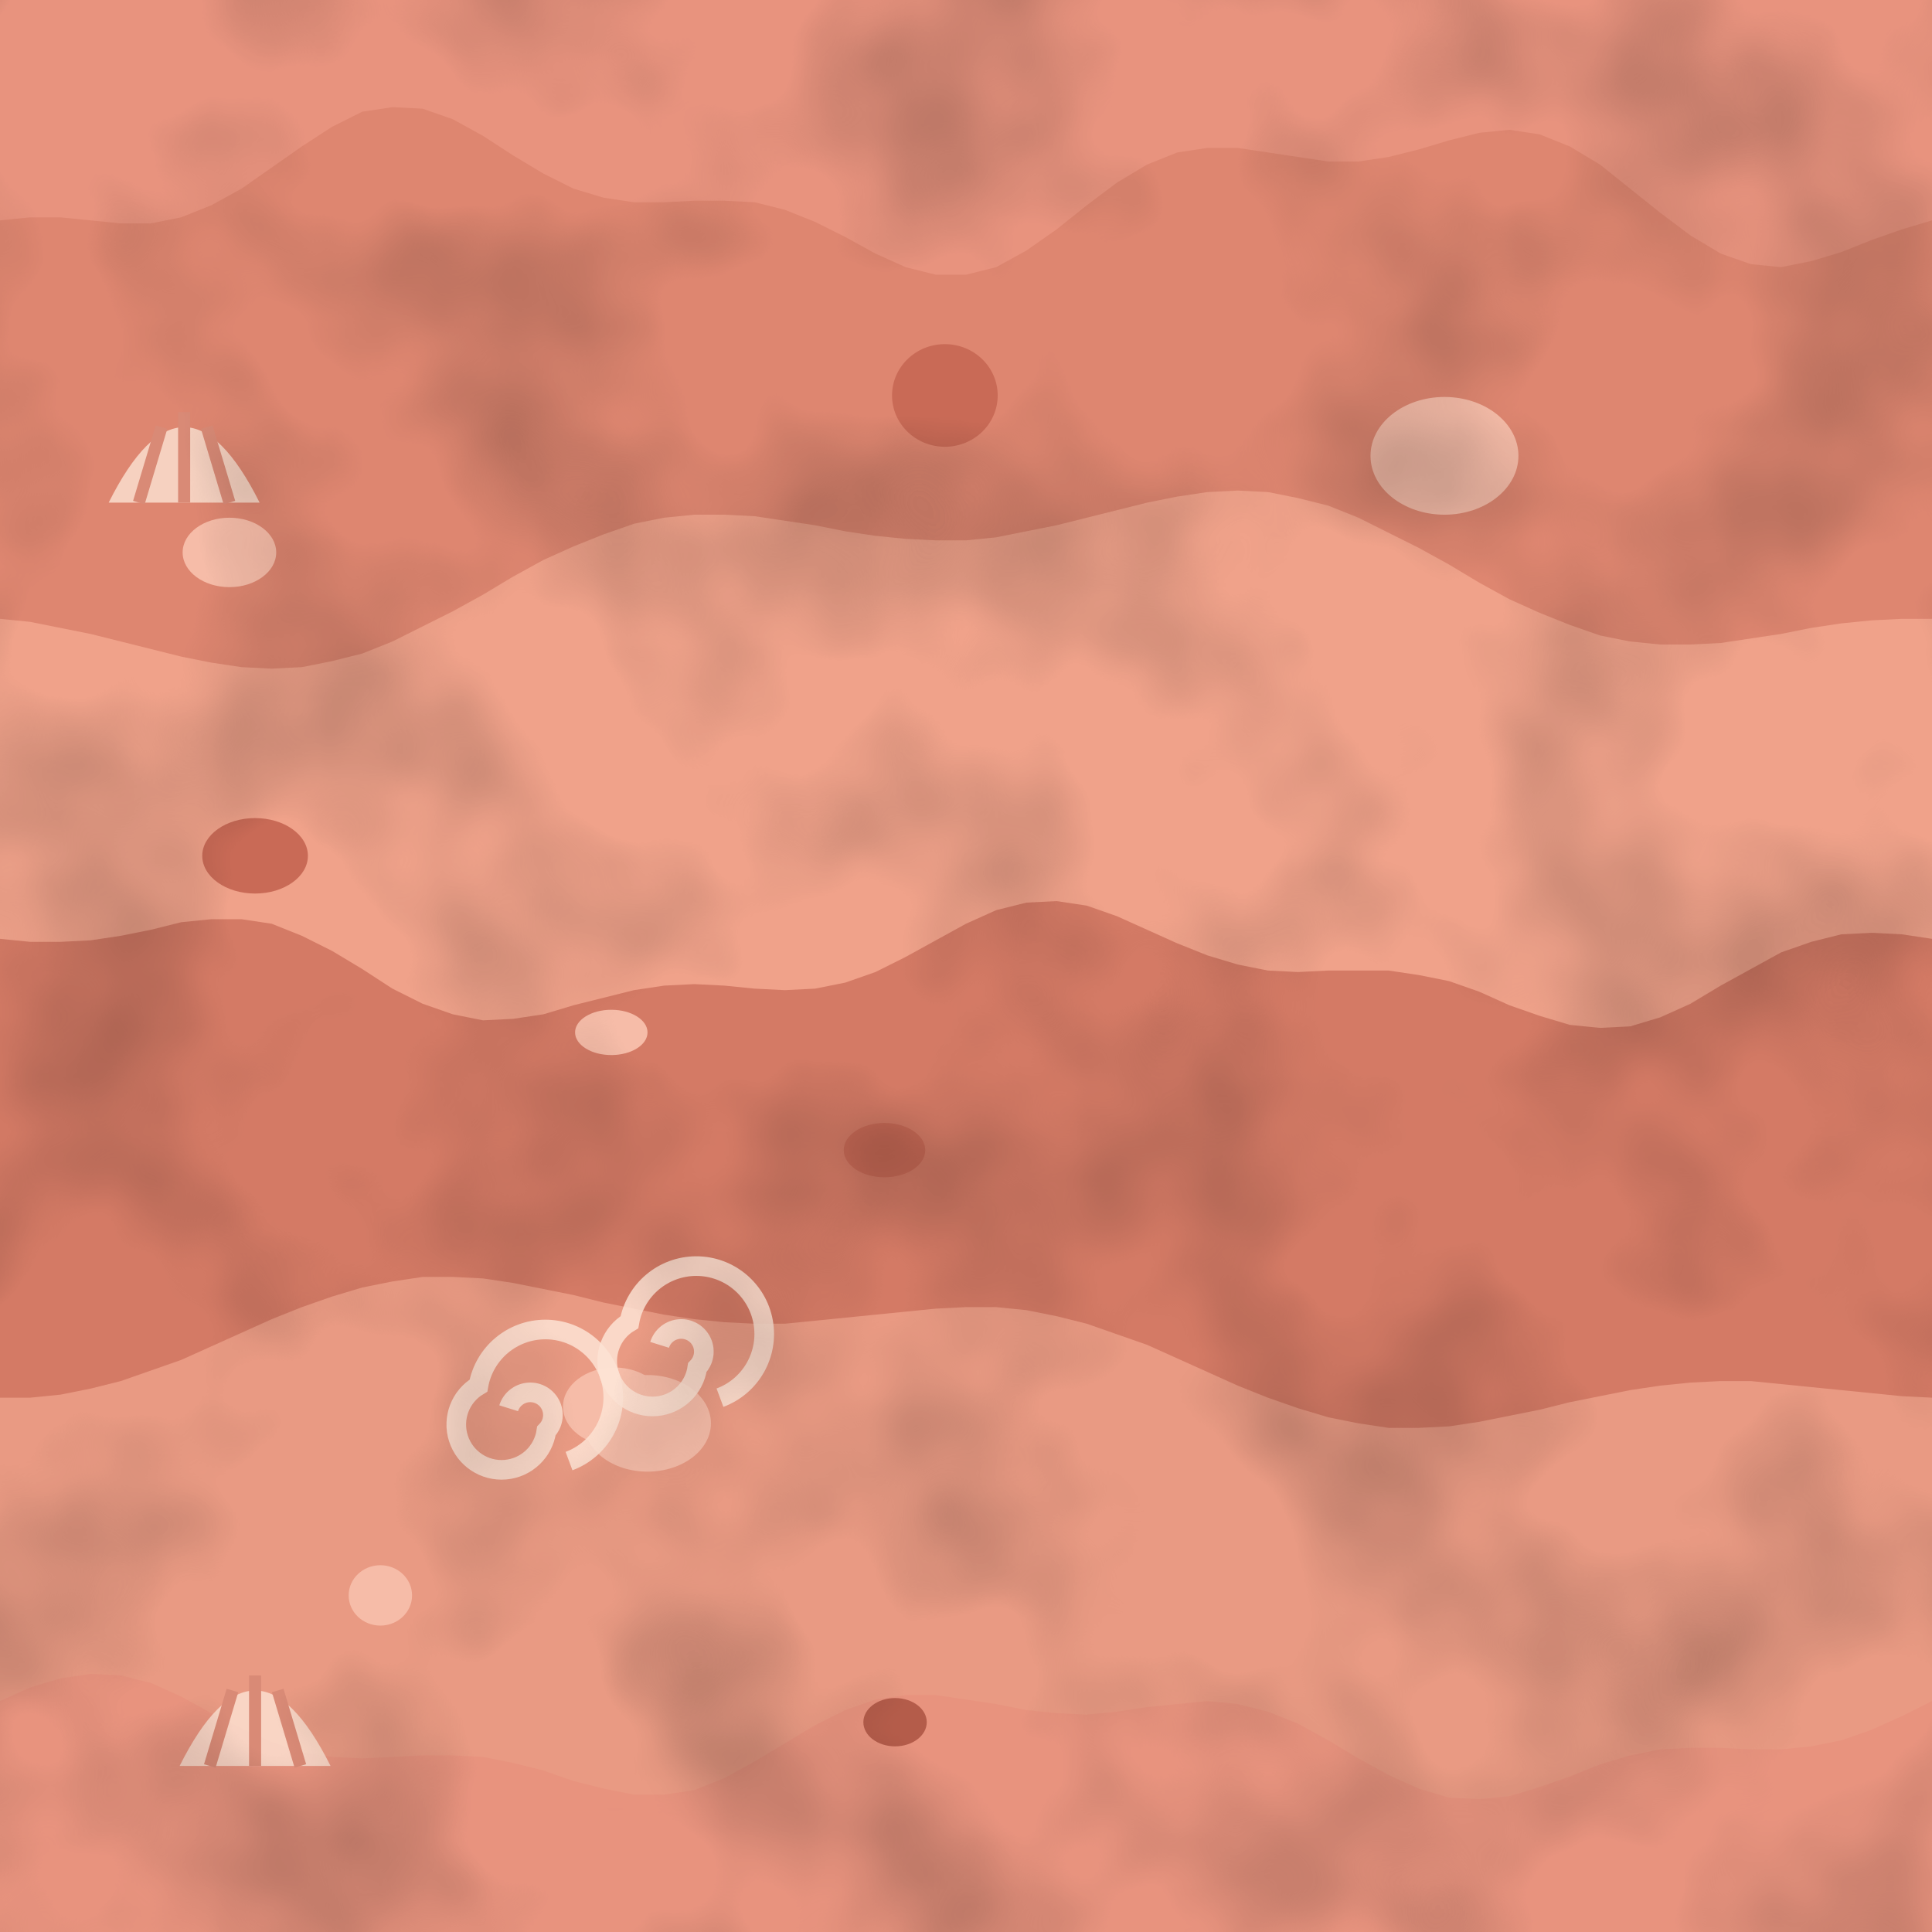
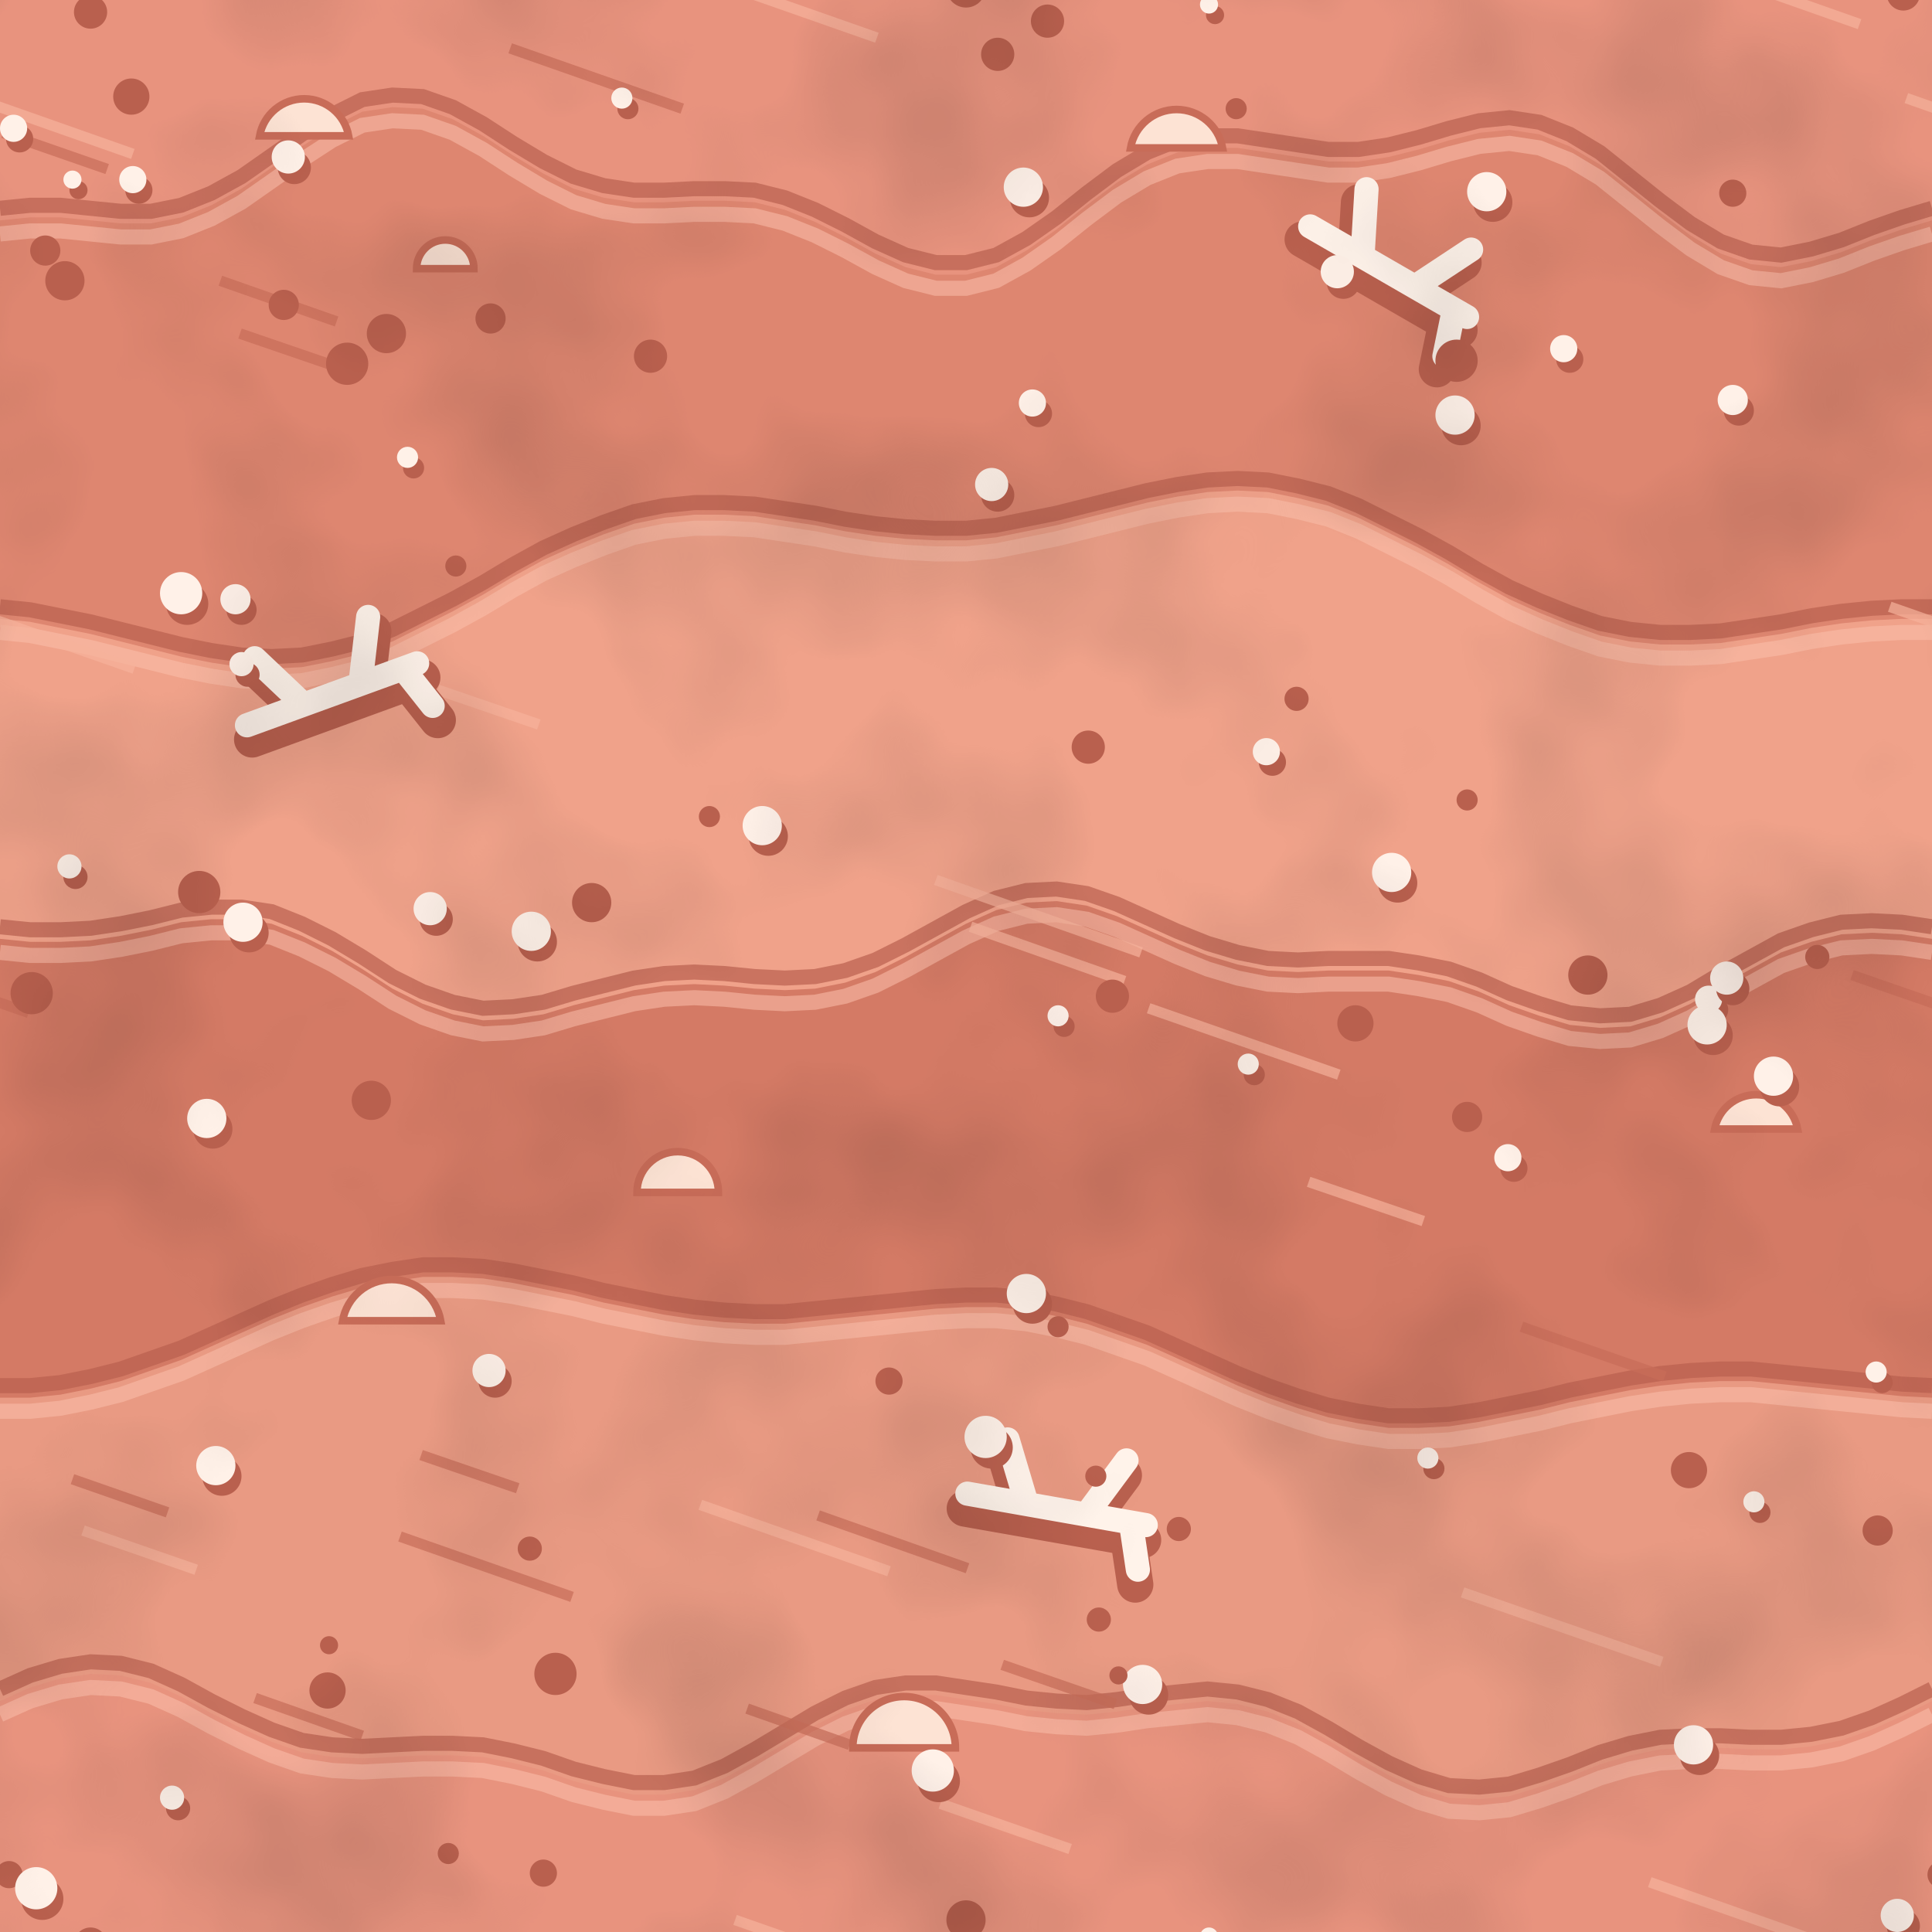
<svg xmlns="http://www.w3.org/2000/svg" width="128" height="128" viewBox="0 0 128 128">
  <defs>
    <filter id="a" width="128" height="128" x="0" y="0" filterUnits="userSpaceOnUse">
      <feTurbulence baseFrequency=".07" numOctaves="3" seed="29" stitchTiles="stitch" type="fractalNoise" />
      <feColorMatrix values="0 0 0 0 0 0 0 0 0 0 0 0 0 0 0 2 0 0 0 -0.85" />
    </filter>
  </defs>
  <path fill="#e8937e" d="M0 0h128v128H0z" />
  <path fill="#de8670" d="m0 14.6 2-.2h2l2 .2 2 .2h2l2-.4 2-.8 2-1.1 2-1.4 2-1.4 2-1.3 2-1 2-.3 2 .1 2 .7L32 9l2 1.3 2 1.2 2 1 2 .6 2 .3h2l2-.1h2l2 .1 2 .5 2 .8 2 1 2 1.1 2 .9 2 .5h2l2-.5 2-1.1 2-1.4 2-1.6 2-1.5 2-1.2 2-.8 2-.3h2l2 .3 2 .3 2 .3h2l2-.3 2-.5 2-.6 2-.5 2-.2 2 .3 2 .8 2 1.2 2 1.6 2 1.6 2 1.5 2 1.2 2 .7 2 .2 2-.4 2-.6 2-.8 2-.7 2-.6V128H0z" />
  <path fill="#f0a28a" d="m0 41 2 .2 2 .4 2 .4 2 .5 2 .5 2 .5 2 .4 2 .3 2 .1 2-.1 2-.4 2-.5 2-.8 2-1 2-1 2-1.1 2-1.2 2-1.1 2-.9 2-.8 2-.7 2-.4 2-.2h2l2 .1 2 .3 2 .3 2 .4 2 .3 2 .2 2 .1h2l2-.2 2-.4 2-.4 2-.5 2-.5 2-.5 2-.4 2-.3 2-.1 2 .1 2 .4 2 .5 2 .8 2 1 2 1 2 1.1 2 1.2 2 1.1 2 .9 2 .8 2 .7 2 .4 2 .2h2l2-.1 2-.3 2-.3 2-.4 2-.3 2-.2 2-.1h2v87H0z" />
  <path fill="#d47a65" d="m0 62.2 2 .2h2l2-.1 2-.3 2-.4 2-.5 2-.2h2l2 .3 2 .8 2 1 2 1.2 2 1.3 2 1 2 .7 2 .4 2-.1 2-.3 2-.6 2-.5 2-.5 2-.3 2-.1 2 .1 2 .2 2 .1 2-.1 2-.4 2-.7 2-1 2-1.1 2-1.1 2-.9 2-.5 2-.1 2 .3 2 .7 2 .9 2 .9 2 .8 2 .6 2 .4 2 .1 2-.1h4l2 .3 2 .4 2 .7 2 .9 2 .7 2 .6 2 .2 2-.1 2-.6 2-.9 2-1.2 2-1.1 2-1.1 2-.7 2-.5 2-.1 2 .1 2 .3V128H0z" />
  <path fill="#e99a83" d="M0 92.6h2l2-.2 2-.4 2-.5 2-.7 2-.7 2-.9 2-.9 2-.9 2-.8 2-.7 2-.6 2-.4 2-.3h2l2 .1 2 .3 2 .4 2 .4 2 .5 2 .4 2 .4 2 .3 2 .2 2 .1h2l2-.2 2-.2 2-.2 2-.2 2-.2 2-.1h2l2 .2 2 .4 2 .5 2 .7 2 .7 2 .9 2 .9 2 .9 2 .8 2 .7 2 .6 2 .4 2 .3h2l2-.1 2-.3 2-.4 2-.4 2-.5 2-.4 2-.4 2-.3 2-.2 2-.1h2l2 .2 2 .2 2 .2 2 .2 2 .2 2 .1V128H0z" />
  <path fill="#e8937e" d="m0 112.7 2-.9 2-.6 2-.3 2 .1 2 .5 2 .9 2 1.1 2 1 2 .9 2 .7 2 .3 2 .1 2-.1 2-.1h2l2 .1 2 .4 2 .5 2 .7 2 .5 2 .4h2l2-.3 2-.8 2-1.1 2-1.2 2-1.2 2-1 2-.7 2-.3h2l2 .3 2 .3 2 .4 2 .2 2 .1 2-.2 2-.3 2-.2 2-.2 2 .2 2 .5 2 .8 2 1.1 2 1.2 2 1.1 2 .9 2 .6 2 .1 2-.2 2-.6 2-.7 2-.8 2-.6 2-.4 2-.1h2l2 .1h2l2-.2 2-.4 2-.7 2-.9 2-1V128H0z" />
-   <ellipse cx="40.7" cy="93.2" fill="#f6bca8" rx="3.4" ry="2.6" />
-   <ellipse cx="16.9" cy="56.7" fill="#c96a56" rx="3.5" ry="2.5" />
-   <ellipse cx="58.6" cy="76.2" fill="#c96a56" rx="2.7" ry="1.8" />
-   <ellipse cx="40.5" cy="68.4" fill="#f6bca8" rx="2.4" ry="1.5" />
-   <ellipse cx="42.9" cy="94.3" fill="#f6bca8" rx="4.2" ry="3.2" />
-   <ellipse cx="59.3" cy="114.1" fill="#b45c4a" rx="2.1" ry="1.6" />
-   <ellipse cx="62.6" cy="26.2" fill="#c96a56" rx="3.5" ry="3.4" />
-   <ellipse cx="15.2" cy="36.6" fill="#f6bca8" rx="3.1" ry="2.3" />
-   <ellipse cx="25.2" cy="105.7" fill="#f6bca8" rx="2.1" ry="2" />
-   <ellipse cx="95.7" cy="30.2" fill="#f6bca8" rx="4.9" ry="3.9" />
-   <path fill="none" stroke="#fde3d4" stroke-width="1.3" d="M33.7 93.3a1.5 1.5 0 1 1 2.5 1.5 3 3 0 1 1-4.5-3 4.5 4.5 0 1 1 6 5" opacity=".85" />
-   <path fill="#fde3d4" d="M11.9 117q5-10 10 0z" opacity=".8" />
-   <path stroke="#d98a76" stroke-width=".8" d="M16.9 117v-6m-3 6 1.5-5m4.5 5-1.5-5" />
-   <path fill="none" stroke="#fde3d4" stroke-width="1.3" d="M43.7 89.1a1.5 1.5 0 1 1 2.5 1.5 3 3 0 1 1-4.5-3 4.5 4.5 0 1 1 6 5" opacity=".85" />
-   <path fill="#fde3d4" d="M7.2 33.3q5-10 10 0z" opacity=".8" />
-   <path stroke="#d98a76" stroke-width=".8" d="M12.2 33.3v-6m-3 6 1.5-5m4.5 5-1.5-5" />
-   <path d="M0 0h128v128H0z" filter="url(#a)" opacity=".22" />
+   <path fill="none" stroke="#b9604e" d="m0 13.8 2-.2h2l2 .2 2 .2h2l2-.4 2-.8 2-1.1 2-1.4 2-1.4 2-1.3 2-1 2-.3 2 .1 2 .7 2 1.1 2 1.3 2 1.2 2 1 2 .6 2 .3h2l2-.1h2l2 .1 2 .5 2 .8 2 1 2 1.1 2 .9 2 .5h2l2-.5 2-1.1 2-1.4 2-1.6 2-1.5 2-1.2 2-.8 2-.3h2l2 .3 2 .3 2 .3h2l2-.3 2-.5 2-.6 2-.5 2-.2 2 .3 2 .8 2 1.2 2 1.6 2 1.6 2 1.5 2 1.2 2 .7 2 .2 2-.4 2-.6 2-.8 2-.7 2-.6" opacity=".7" />
+   <path fill="none" stroke="#fbc0ab" d="m0 15.5 2-.2h2l2 .2 2 .2h2l2-.4 2-.8 2-1.1 2-1.4 2-1.4 2-1.3 2-1 2-.3 2 .1 2 .7 2 1.1 2 1.3 2 1.2 2 1 2 .6 2 .3h2l2-.1h2l2 .1 2 .5 2 .8 2 1 2 1.1 2 .9 2 .5h2l2-.5 2-1.1 2-1.4 2-1.6 2-1.5 2-1.2 2-.8 2-.3h2l2 .3 2 .3 2 .3h2l2-.3 2-.5 2-.6 2-.5 2-.2 2 .3 2 .8 2 1.2 2 1.6 2 1.6 2 1.5 2 1.2 2 .7 2 .2 2-.4 2-.6 2-.8 2-.7 2-.6" opacity=".55" />
+   <path fill="none" stroke="#b9604e" d="m0 40.2 2 .2 2 .4 2 .4 2 .5 2 .5 2 .5 2 .4 2 .3 2 .1 2-.1 2-.4 2-.5 2-.8 2-1 2-1 2-1.1 2-1.2 2-1.1 2-.9 2-.8 2-.7 2-.4 2-.2h2l2 .1 2 .3 2 .3 2 .4 2 .3 2 .2 2 .1h2l2-.2 2-.4 2-.4 2-.5 2-.5 2-.5 2-.4 2-.3 2-.1 2 .1 2 .4 2 .5 2 .8 2 1 2 1 2 1.1 2 1.2 2 1.1 2 .9 2 .8 2 .7 2 .4 2 .2h2l2-.1 2-.3 2-.3 2-.4 2-.3 2-.2 2-.1h2" opacity=".7" />
+   <path fill="none" stroke="#fbc0ab" d="m0 41.9 2 .2 2 .4 2 .4 2 .5 2 .5 2 .5 2 .4 2 .3 2 .1 2-.1 2-.4 2-.5 2-.8 2-1 2-1 2-1.1 2-1.2 2-1.1 2-.9 2-.8 2-.7 2-.4 2-.2h2l2 .1 2 .3 2 .3 2 .4 2 .3 2 .2 2 .1h2l2-.2 2-.4 2-.4 2-.5 2-.5 2-.5 2-.4 2-.3 2-.1 2 .1 2 .4 2 .5 2 .8 2 1 2 1 2 1.1 2 1.2 2 1.1 2 .9 2 .8 2 .7 2 .4 2 .2h2l2-.1 2-.3 2-.3 2-.4 2-.3 2-.2 2-.1h2" opacity=".55" />
+   <path fill="none" stroke="#b9604e" d="m0 61.4 2 .2h2l2-.1 2-.3 2-.4 2-.5 2-.2h2l2 .3 2 .8 2 1 2 1.2 2 1.3 2 1 2 .7 2 .4 2-.1 2-.3 2-.6 2-.5 2-.5 2-.3 2-.1 2 .1 2 .2 2 .1 2-.1 2-.4 2-.7 2-1 2-1.1 2-1.1 2-.9 2-.5 2-.1 2 .3 2 .7 2 .9 2 .9 2 .8 2 .6 2 .4 2 .1 2-.1h4l2 .3 2 .4 2 .7 2 .9 2 .7 2 .6 2 .2 2-.1 2-.6 2-.9 2-1.2 2-1.1 2-1.1 2-.7 2-.5 2-.1 2 .1 2 .3" opacity=".7" />
+   <path fill="none" stroke="#fbc0ab" d="m0 63.1 2 .2h2l2-.1 2-.3 2-.4 2-.5 2-.2h2l2 .3 2 .8 2 1 2 1.2 2 1.3 2 1 2 .7 2 .4 2-.1 2-.3 2-.6 2-.5 2-.5 2-.3 2-.1 2 .1 2 .2 2 .1 2-.1 2-.4 2-.7 2-1 2-1.1 2-1.1 2-.9 2-.5 2-.1 2 .3 2 .7 2 .9 2 .9 2 .8 2 .6 2 .4 2 .1 2-.1h4l2 .3 2 .4 2 .7 2 .9 2 .7 2 .6 2 .2 2-.1 2-.6 2-.9 2-1.2 2-1.1 2-1.1 2-.7 2-.5 2-.1 2 .1 2 .3" opacity=".55" />
+   <path fill="none" stroke="#b9604e" d="M0 91.8h2l2-.2 2-.4 2-.5 2-.7 2-.7 2-.9 2-.9 2-.9 2-.8 2-.7 2-.6 2-.4 2-.3h2l2 .1 2 .3 2 .4 2 .4 2 .5 2 .4 2 .4 2 .3 2 .2 2 .1h2l2-.2 2-.2 2-.2 2-.2 2-.2 2-.1h2l2 .2 2 .4 2 .5 2 .7 2 .7 2 .9 2 .9 2 .9 2 .8 2 .7 2 .6 2 .4 2 .3h2l2-.1 2-.3 2-.4 2-.4 2-.5 2-.4 2-.4 2-.3 2-.2 2-.1h2l2 .2 2 .2 2 .2 2 .2 2 .2 2 .1" opacity=".7" />
+   <path fill="none" stroke="#fbc0ab" d="M0 93.5h2l2-.2 2-.4 2-.5 2-.7 2-.7 2-.9 2-.9 2-.9 2-.8 2-.7 2-.6 2-.4 2-.3h2l2 .1 2 .3 2 .4 2 .4 2 .5 2 .4 2 .4 2 .3 2 .2 2 .1h2l2-.2 2-.2 2-.2 2-.2 2-.2 2-.1h2l2 .2 2 .4 2 .5 2 .7 2 .7 2 .9 2 .9 2 .9 2 .8 2 .7 2 .6 2 .4 2 .3h2l2-.1 2-.3 2-.4 2-.4 2-.5 2-.4 2-.4 2-.3 2-.2 2-.1h2l2 .2 2 .2 2 .2 2 .2 2 .2 2 .1" opacity=".55" />
+   <path fill="none" stroke="#b9604e" d="m0 111.9 2-.9 2-.6 2-.3 2 .1 2 .5 2 .9 2 1.1 2 1 2 .9 2 .7 2 .3 2 .1 2-.1 2-.1h2l2 .1 2 .4 2 .5 2 .7 2 .5 2 .4h2l2-.3 2-.8 2-1.1 2-1.2 2-1.2 2-1 2-.7 2-.3h2l2 .3 2 .3 2 .4 2 .2 2 .1 2-.2 2-.3 2-.2 2-.2 2 .2 2 .5 2 .8 2 1.1 2 1.2 2 1.1 2 .9 2 .6 2 .1 2-.2 2-.6 2-.7 2-.8 2-.6 2-.4 2-.1h2l2 .1h2l2-.2 2-.4 2-.7 2-.9 2-1" opacity=".7" />
+   <path fill="none" stroke="#fbc0ab" d="m0 113.6 2-.9 2-.6 2-.3 2 .1 2 .5 2 .9 2 1.1 2 1 2 .9 2 .7 2 .3 2 .1 2-.1 2-.1h2l2 .1 2 .4 2 .5 2 .7 2 .5 2 .4h2l2-.3 2-.8 2-1.1 2-1.2 2-1.2 2-1 2-.7 2-.3h2l2 .3 2 .3 2 .4 2 .2 2 .1 2-.2 2-.3 2-.2 2-.2 2 .2 2 .5 2 .8 2 1.1 2 1.2 2 1.1 2 .9 2 .6 2 .1 2-.2 2-.6 2-.7 2-.8 2-.6 2-.4 2-.1h2l2 .1h2l2-.2 2-.4 2-.7 2-.9 2-1" opacity=".55" />
+   <path stroke="#c86c58" stroke-width=".7" d="m27.9 96.4 6.4 2.2" opacity=".7" />
+   <path stroke="#f6b29b" stroke-width=".7" d="m125.2 40.2 11.7 4.1M-2.8 40.2l11.7 4.1" opacity=".7" />
+   <path stroke="#c86c58" stroke-width=".7" d="m.2 8.8 6.9 2.4M128.2 8.8l6.9 2.4" opacity=".7" />
+   <path stroke="#f6b29b" stroke-width=".7" d="m29 45.7 6.7 2.3" opacity=".7" />
+   <path stroke="#c86c58" stroke-width=".7" d="m54.2 100.4 9.9 3.5" opacity=".7" />
+   <path stroke="#f6b29b" stroke-width=".7" d="m76.1 66.8 12.6 4.4" opacity=".7" />
+   <path stroke="#c86c58" stroke-width=".7" d="M16.9 112.5 24 115" opacity=".7" />
+   <path stroke="#f6b29b" stroke-width=".7" d="m96.9 105.5 13.2 4.6" opacity=".7" />
+   <path stroke="#c86c58" stroke-width=".7" d="m49.5 113.2 6.8 2.4" opacity=".7" />
+   <path stroke="#f6b29b" stroke-width=".7" d="m62.3 119.5 8.6 3M62.3-8.5l8.6 3" opacity=".7" />
+   <path stroke="#c86c58" stroke-width=".7" d="m14.6 18.6 7.7 2.7" opacity=".7" />
+   <path stroke="#f6b29b" stroke-width=".7" d="m109.3 124.7 13.9 4.9M109.3-3.3l13.9 4.9" opacity=".7" />
+   <path stroke="#c86c58" stroke-width=".7" d="m66.4 110.3 7.5 2.6" opacity=".7" />
+   <path stroke="#f6b29b" stroke-width=".7" d="m46.4 99.7 12.5 4.4" opacity=".7" />
+   <path stroke="#c86c58" stroke-width=".7" d="m100.8 87.9 9.5 3.3" opacity=".7" />
+   <path stroke="#f6b29b" stroke-width=".7" d="m126.3 6.5 10.5 3.7M-1.7 6.5l10.5 3.7M126.3 134.5l10.5 3.7M-1.7 134.5l10.5 3.7" opacity=".7" />
+   <path stroke="#c86c58" stroke-width=".7" d="m122.7 64.6 7.2 2.5M-5.3 64.6l7.2 2.5" opacity=".7" />
+   <path stroke="#f6b29b" stroke-width=".7" d="M5.5 101.4 13 104M133.5 101.4l7.5 2.6" opacity=".7" />
+   <path stroke="#c86c58" stroke-width=".7" d="m4.8 98 6.3 2.2M132.8 98l6.3 2.2" opacity=".7" />
+   <path stroke="#f6b29b" stroke-width=".7" d="m62 58.3 13.6 4.8" opacity=".7" />
+   <path stroke="#c86c58" stroke-width=".7" d="m26.5 101.8 11.4 4" opacity=".7" />
+   <path stroke="#f6b29b" stroke-width=".7" d="m86.7 78.3 7.6 2.6" opacity=".7" />
+   <path stroke="#c86c58" stroke-width=".7" d="m15.9 22.1 7 2.4" opacity=".7" />
+   <path stroke="#f6b29b" stroke-width=".7" d="M64.3 61.4 74.5 65" opacity=".7" />
+   <path stroke="#c86c58" stroke-width=".7" d="m33.8 3.2 11.4 4M33.8 131.2l11.4 4" opacity=".7" />
+   <path stroke="#f6b29b" stroke-width=".7" d="m48.7 127.2 9.4 3.3M48.7-.8l9.4 3.3" opacity=".7" />
+   <g fill="none" stroke-linecap="round">
+     <path stroke="#b9604e" stroke-width="2.4" d="m16.704 48.992 11.276-4.104m-7.517 2.736-3.248-3.075m7.006 1.707.512-4.443m2.307 3.417 1.966 2.477" />
+     <path stroke="#fff3ea" stroke-width="1.6" d="m16.362 48.052 11.276-4.104m-7.517 2.736-3.248-3.075m7.006 1.707.512-4.443m2.307 3.417 1.966 2.477" />
+   </g>
+   <g fill="none" stroke-linecap="round">
+     <path stroke="#b9604e" stroke-width="2.4" d="m86.304 15.866 10.392 6m-6.928-4 .268-4.464m3.196 6.464 3.732-2.464m-1.134 3.964-.634 3.098" />
+     <path stroke="#fff3ea" stroke-width="1.6" d="m86.804 15 10.392 6m-6.928-4 .268-4.464M93.732 19l3.732-2.464M96.33 20.5l-.634 3.098" />
+   </g>
+   <g fill="none" stroke-linecap="round">
+     <path stroke="#b9604e" stroke-width="2.4" d="m63.918 99.943 11.817 2.084m-7.878-1.39-1.275-4.286m5.214 4.981 2.664-3.592m.29 4.113.464 3.128" />
+     <path stroke="#fff3ea" stroke-width="1.6" d="m64.091 98.958 11.818 2.084m-7.879-1.39-1.275-4.286m5.215 4.981 2.664-3.592m.29 4.113.464 3.128" />
+   </g>
+   <path fill="#fde3d4" stroke="#c86c58" stroke-width=".5" d="M42.2 79a2.7 2.7 0 0 1 5.4 0zM17.2 9a3 3 0 0 1 5.9 0zM74.9 9.8a3.1 3.1 0 0 1 6.1 0zM22.7 87.5a3.3 3.3 0 0 1 6.5 0zM56.5 115.8a3.4 3.4 0 0 1 6.8 0zM27.6 17.8a1.9 1.9 0 0 1 3.8 0zM113.6 74.8a2.8 2.8 0 0 1 5.5 0z" />
+   <circle cx="81.9" cy="7.2" r=".7" fill="#b9604e" />
+   <circle cx="68.4" cy="86.4" r="1.3" fill="#b9604e" />
+   <circle cx="68" cy="85.7" r="1.3" fill="#fff1e8" />
+   <circle cx="69.4" cy="1.4" r="1.1" fill="#b9604e" />
+   <circle cx="69.4" cy="129.4" r="1.1" fill="#b9604e" />
+   <circle cx="2.1" cy="65.8" r="1.4" fill="#b9604e" />
+   <circle cx="2.1" cy="65.8" r="1.4" fill="#b9604e" transform="translate(128)" />
+   <circle cx="116.6" cy="100.2" r=".7" fill="#b9604e" />
+   <circle cx="116.2" cy="99.5" r=".7" fill="#fff1e8" />
+   <circle cx="76.1" cy="112.3" r="1.3" fill="#b9604e" />
+   <circle cx="75.7" cy="111.6" r="1.3" fill="#fff1e8" />
+   <circle cx=".6" cy="124.2" r=".9" fill="#b9604e" />
+   <circle cx=".6" cy="124.2" r=".9" fill="#b9604e" transform="translate(128)" />
+   <circle cx="16.5" cy="61.8" r="1.3" fill="#b9604e" />
+   <circle cx="16.1" cy="61.1" r="1.3" fill="#fff1e8" />
+   <circle cx="89.8" cy="67.8" r="1.2" fill="#b9604e" />
+   <circle cx="80.5" cy="1" r=".6" fill="#b9604e" />
+   <circle cx="80.1" cy=".3" r=".6" fill="#fff1e8" />
+   <circle cx="80.5" cy="129" r=".6" fill="#b9604e" />
+   <circle cx="80.1" cy="128.3" r=".6" fill="#fff1e8" />
+   <circle cx="113.6" cy="66.9" r=".9" fill="#b9604e" />
+   <circle cx="113.2" cy="66.2" r=".9" fill="#fff1e8" />
+   <circle cx="114.8" cy="12.8" r=".9" fill="#b9604e" />
+   <circle cx="25.6" cy="22.1" r="1.3" fill="#b9604e" />
+   <circle cx="113.5" cy="68.6" r="1.3" fill="#b9604e" />
+   <circle cx="113.1" cy="67.9" r="1.3" fill="#fff1e8" />
+   <circle cx="68.8" cy="27.4" r=".9" fill="#b9604e" />
+   <circle cx="68.4" cy="26.7" r=".9" fill="#fff1e8" />
+   <circle cx="68.2" cy="13.1" r="1.3" fill="#b9604e" />
+   <circle cx="67.8" cy="12.4" r="1.3" fill="#fff1e8" />
+   <circle cx="96.5" cy="23.9" r="1.4" fill="#b9604e" />
+   <circle cx="12.4" cy="40" r="1.4" fill="#b9604e" />
+   <circle cx="12" cy="39.3" r="1.4" fill="#fff1e8" />
+   <circle cx="30.2" cy="37.5" r=".7" fill="#b9604e" />
+   <circle cx="16" cy="40.4" r="1" fill="#b9604e" />
+   <circle cx="15.6" cy="39.7" r="1" fill="#fff1e8" />
+   <circle cx="72.6" cy="97.8" r=".7" fill="#b9604e" />
+   <circle cx="47" cy="54.1" r=".7" fill="#b9604e" />
+   <circle cx="100.3" cy="77.4" r=".9" fill="#b9604e" />
+   <circle cx="99.9" cy="76.7" r=".9" fill="#fff1e8" />
+   <circle cx="98.9" cy="13.4" r="1.3" fill="#b9604e" />
+   <circle cx="98.5" cy="12.7" r="1.3" fill="#fff1e8" />
+   <circle cx="35.1" cy="102.6" r=".8" fill="#b9604e" />
+   <circle cx="124.7" cy="91.6" r=".7" fill="#b9604e" />
+   <circle cx="124.3" cy="90.9" r=".7" fill="#fff1e8" />
+   <circle cx="50.9" cy="55.4" r="1.3" fill="#b9604e" />
+   <circle cx="50.5" cy="54.7" r="1.3" fill="#fff1e8" />
+   <circle cx="11.8" cy="119.8" r=".8" fill="#b9604e" />
+   <circle cx="11.4" cy="119.1" r=".8" fill="#fff1e8" />
+   <circle cx="41.6" cy="7.2" r=".7" fill="#b9604e" />
+   <circle cx="41.2" cy="6.5" r=".7" fill="#fff1e8" />
+   <circle cx="13.2" cy="59.1" r="1.4" fill="#b9604e" />
+   <circle cx="32.8" cy="91.5" r="1.1" fill="#b9604e" />
+   <circle cx="32.4" cy="90.8" r="1.1" fill="#fff1e8" />
+   <circle cx="3" cy="16.6" r="1" fill="#b9604e" />
+   <circle cx="3" cy="16.6" r="1" fill="#b9604e" transform="translate(128)" />
+   <circle cx="19.5" cy="11.1" r="1.1" fill="#b9604e" />
+   <circle cx="19.1" cy="10.4" r="1.1" fill="#fff1e8" />
+   <circle cx="43.1" cy="23.6" r="1.1" fill="#b9604e" />
+   <circle cx="112.6" cy="116.3" r="1.3" fill="#b9604e" />
+   <circle cx="112.2" cy="115.6" r="1.3" fill="#fff1e8" />
+   <circle cx="21.7" cy="112" r="1.2" fill="#b9604e" />
+   <circle cx="36" cy="124.1" r=".9" fill="#b9604e" />
+   <circle cx="126.1" cy="127.6" r="1.1" fill="#b9604e" />
+   <circle cx="125.7" cy="126.9" r="1.1" fill="#fff1e8" />
+   <g transform="translate(-128)">
+     <circle cx="126.1" cy="127.6" r="1.1" fill="#b9604e" />
+     <circle cx="125.7" cy="126.9" r="1.1" fill="#fff1e8" />
+   </g>
+   <circle cx="126.1" cy="-.4" r="1.1" fill="#b9604e" />
+   <circle cx="125.7" cy="-1.1" r="1.1" fill="#fff1e8" />
+   <g transform="translate(-128)">
+     <circle cx="126.1" cy="-.4" r="1.1" fill="#b9604e" />
+     <circle cx="125.7" cy="-1.1" r="1.1" fill="#fff1e8" />
+   </g>
+   <circle cx="21.8" cy="109" r=".6" fill="#b9604e" />
+   <circle cx="70.5" cy="68" r=".7" fill="#b9604e" />
+   <circle cx="70.1" cy="67.3" r=".7" fill="#fff1e8" />
+   <circle cx="29.7" cy="122.8" r=".7" fill="#b9604e" />
+   <circle cx="14.7" cy="97.8" r="1.3" fill="#b9604e" />
+   <circle cx="14.3" cy="97.1" r="1.3" fill="#fff1e8" />
+   <circle cx="65.7" cy="95.9" r="1.4" fill="#b9604e" />
+   <circle cx="65.3" cy="95.2" r="1.4" fill="#fff1e8" />
+   <circle cx="73.7" cy="66" r="1.1" fill="#b9604e" />
+   <circle cx="9.2" cy="12.6" r=".9" fill="#b9604e" />
+   <circle cx="8.8" cy="11.9" r=".9" fill="#fff1e8" />
+   <circle cx="1.3" cy="9.2" r=".9" fill="#b9604e" />
+   <circle cx=".9" cy="8.5" r=".9" fill="#fff1e8" />
+   <g transform="translate(128)">
+     <circle cx="1.3" cy="9.2" r=".9" fill="#b9604e" />
+     <circle cx=".9" cy="8.5" r=".9" fill="#fff1e8" />
+   </g>
+   <circle cx="111.9" cy="97.4" r="1.2" fill="#b9604e" />
+   <circle cx="115.2" cy="27.2" r="1" fill="#b9604e" />
+   <circle cx="114.8" cy="26.5" r="1" fill="#fff1e8" />
+   <circle cx="24.6" cy="72.9" r="1.3" fill="#b9604e" />
+   <circle cx="97.2" cy="74" r="1" fill="#b9604e" />
+   <circle cx="8.7" cy="6.4" r="1.2" fill="#b9604e" />
+   <circle cx="6" cy=".8" r="1.1" fill="#b9604e" />
+   <circle cx="6" cy="128.8" r="1.1" fill="#b9604e" />
+   <circle cx="4.3" cy="18.6" r="1.3" fill="#b9604e" />
+   <circle cx="96.8" cy="28.2" r="1.3" fill="#b9604e" />
+   <circle cx="96.4" cy="27.5" r="1.3" fill="#fff1e8" />
+   <circle cx="28.9" cy="60.9" r="1.1" fill="#b9604e" />
+   <circle cx="28.5" cy="60.2" r="1.1" fill="#fff1e8" />
+   <circle cx="58.9" cy="91.5" r=".9" fill="#b9604e" />
+   <circle cx="84.3" cy="50.5" r=".9" fill="#b9604e" />
+   <circle cx="83.9" cy="49.8" r=".9" fill="#fff1e8" />
+   <circle cx="78.1" cy="101.3" r=".8" fill="#b9604e" />
+   <circle cx="36.8" cy="110.9" r="1.4" fill="#b9604e" />
+   <circle cx="27.4" cy="31" r=".7" fill="#b9604e" />
+   <circle cx="27" cy="30.3" r=".7" fill="#fff1e8" />
+   <circle cx="70.1" cy="87.9" r=".7" fill="#b9604e" />
+   <circle cx="39.2" cy="59.8" r="1.3" fill="#b9604e" />
+   <circle cx="23" cy="24.1" r="1.4" fill="#b9604e" />
+   <circle cx="66.1" cy="32.8" r="1.1" fill="#b9604e" />
+   <circle cx="65.7" cy="32.1" r="1.1" fill="#fff1e8" />
+   <circle cx="120.4" cy="63.4" r=".8" fill="#b9604e" />
+   <circle cx="66.1" cy="3.6" r="1.1" fill="#b9604e" />
+   <circle cx="104" cy="23.8" r=".9" fill="#b9604e" />
+   <circle cx="103.6" cy="23.1" r=".9" fill="#fff1e8" />
+   <circle cx="14.1" cy="74.8" r="1.3" fill="#b9604e" />
+   <circle cx="13.7" cy="74.1" r="1.3" fill="#fff1e8" />
+   <circle cx="64" cy="127.2" r="1.3" fill="#b9604e" />
+   <circle cx="64" cy="-.8" r="1.3" fill="#b9604e" />
+   <circle cx="16.4" cy="44.7" r=".8" fill="#b9604e" />
+   <circle cx="16" cy="44" r=".8" fill="#fff1e8" />
+   <circle cx="92.6" cy="58.5" r="1.3" fill="#b9604e" />
+   <circle cx="92.2" cy="57.8" r="1.3" fill="#fff1e8" />
+   <circle cx="2.8" cy="125.8" r="1.4" fill="#b9604e" />
+   <circle cx="2.4" cy="125.1" r="1.4" fill="#fff1e8" />
+   <g transform="translate(128)">
+     <circle cx="2.8" cy="125.8" r="1.4" fill="#b9604e" />
+     <circle cx="2.4" cy="125.1" r="1.4" fill="#fff1e8" />
+   </g>
+   <circle cx="2.8" cy="-2.2" r="1.4" fill="#b9604e" />
+   <circle cx="2.4" cy="-2.9" r="1.4" fill="#fff1e8" />
+   <g transform="translate(128)">
+     <circle cx="2.8" cy="-2.2" r="1.4" fill="#b9604e" />
+     <circle cx="2.4" cy="-2.9" r="1.4" fill="#fff1e8" />
+   </g>
+   <circle cx="74.1" cy="111" r=".6" fill="#b9604e" />
+   <circle cx="18.8" cy="20.2" r="1" fill="#b9604e" />
+   <circle cx="72.8" cy="107.3" r=".8" fill="#b9604e" />
+   <circle cx="85.9" cy="46.3" r=".8" fill="#b9604e" />
+   <circle cx="72.1" cy="49.5" r="1.1" fill="#b9604e" />
+   <circle cx="5.2" cy="12.6" r=".6" fill="#b9604e" />
+   <circle cx="4.8" cy="11.9" r=".6" fill="#fff1e8" />
+   <circle cx="105.2" cy="64.6" r="1.3" fill="#b9604e" />
+   <circle cx="124.4" cy="101.4" r="1" fill="#b9604e" />
+   <circle cx="114.8" cy="65.5" r="1.1" fill="#b9604e" />
+   <circle cx="114.4" cy="64.8" r="1.1" fill="#fff1e8" />
+   <circle cx="83.1" cy="71.2" r=".7" fill="#b9604e" />
+   <circle cx="82.7" cy="70.5" r=".7" fill="#fff1e8" />
+   <circle cx="117.9" cy="72" r="1.3" fill="#b9604e" />
+   <circle cx="117.5" cy="71.3" r="1.3" fill="#fff1e8" />
+   <circle cx="32.5" cy="21.1" r="1" fill="#b9604e" />
+   <circle cx="95" cy="97.3" r=".7" fill="#b9604e" />
+   <circle cx="94.6" cy="96.6" r=".7" fill="#fff1e8" />
+   <circle cx="35.6" cy="62.4" r="1.3" fill="#b9604e" />
+   <circle cx="35.2" cy="61.7" r="1.3" fill="#fff1e8" />
+   <circle cx="5" cy="58.1" r=".8" fill="#b9604e" />
+   <circle cx="4.6" cy="57.4" r=".8" fill="#fff1e8" />
+   <circle cx="97.2" cy="53" r=".7" fill="#b9604e" />
+   <circle cx="62.2" cy="118" r="1.4" fill="#b9604e" />
+   <circle cx="61.8" cy="117.3" r="1.4" fill="#fff1e8" />
+   <circle cx="89" cy="18.7" r="1.1" fill="#b9604e" />
+   <circle cx="88.6" cy="18" r="1.1" fill="#fff1e8" />
+   <path d="M0 0h128v128H0z" filter="url(#a)" opacity=".14" />
</svg>
